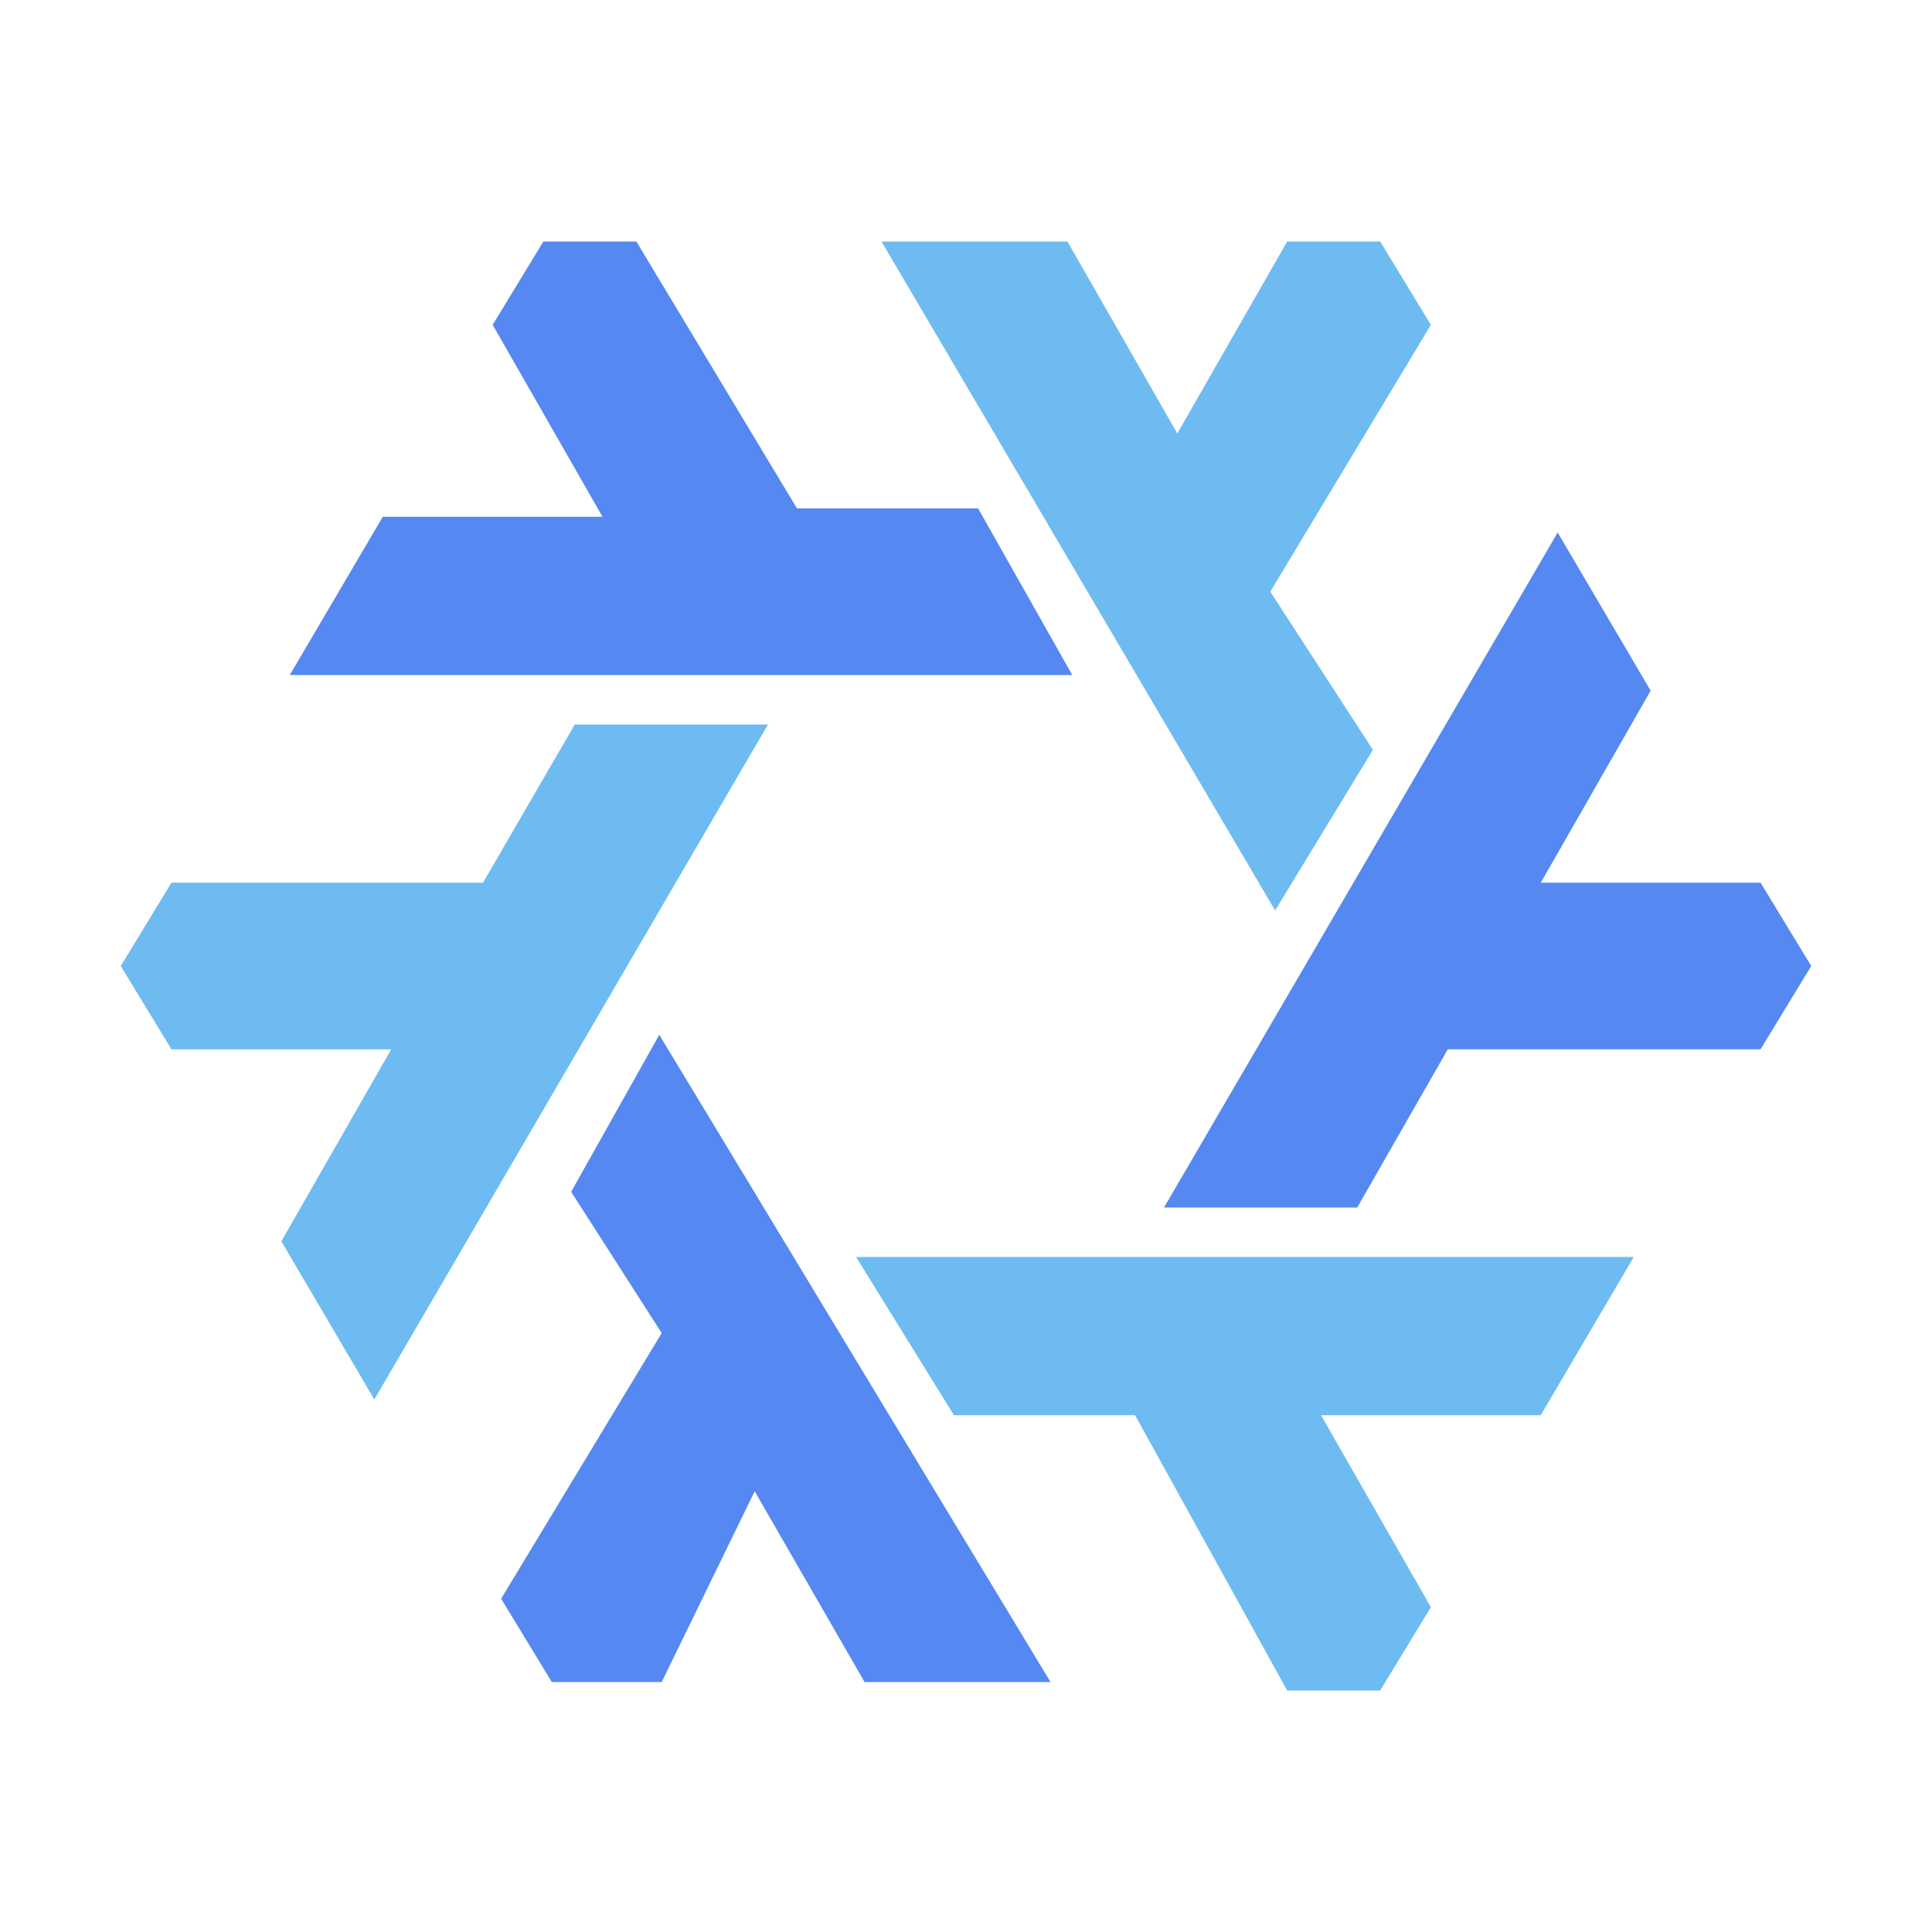
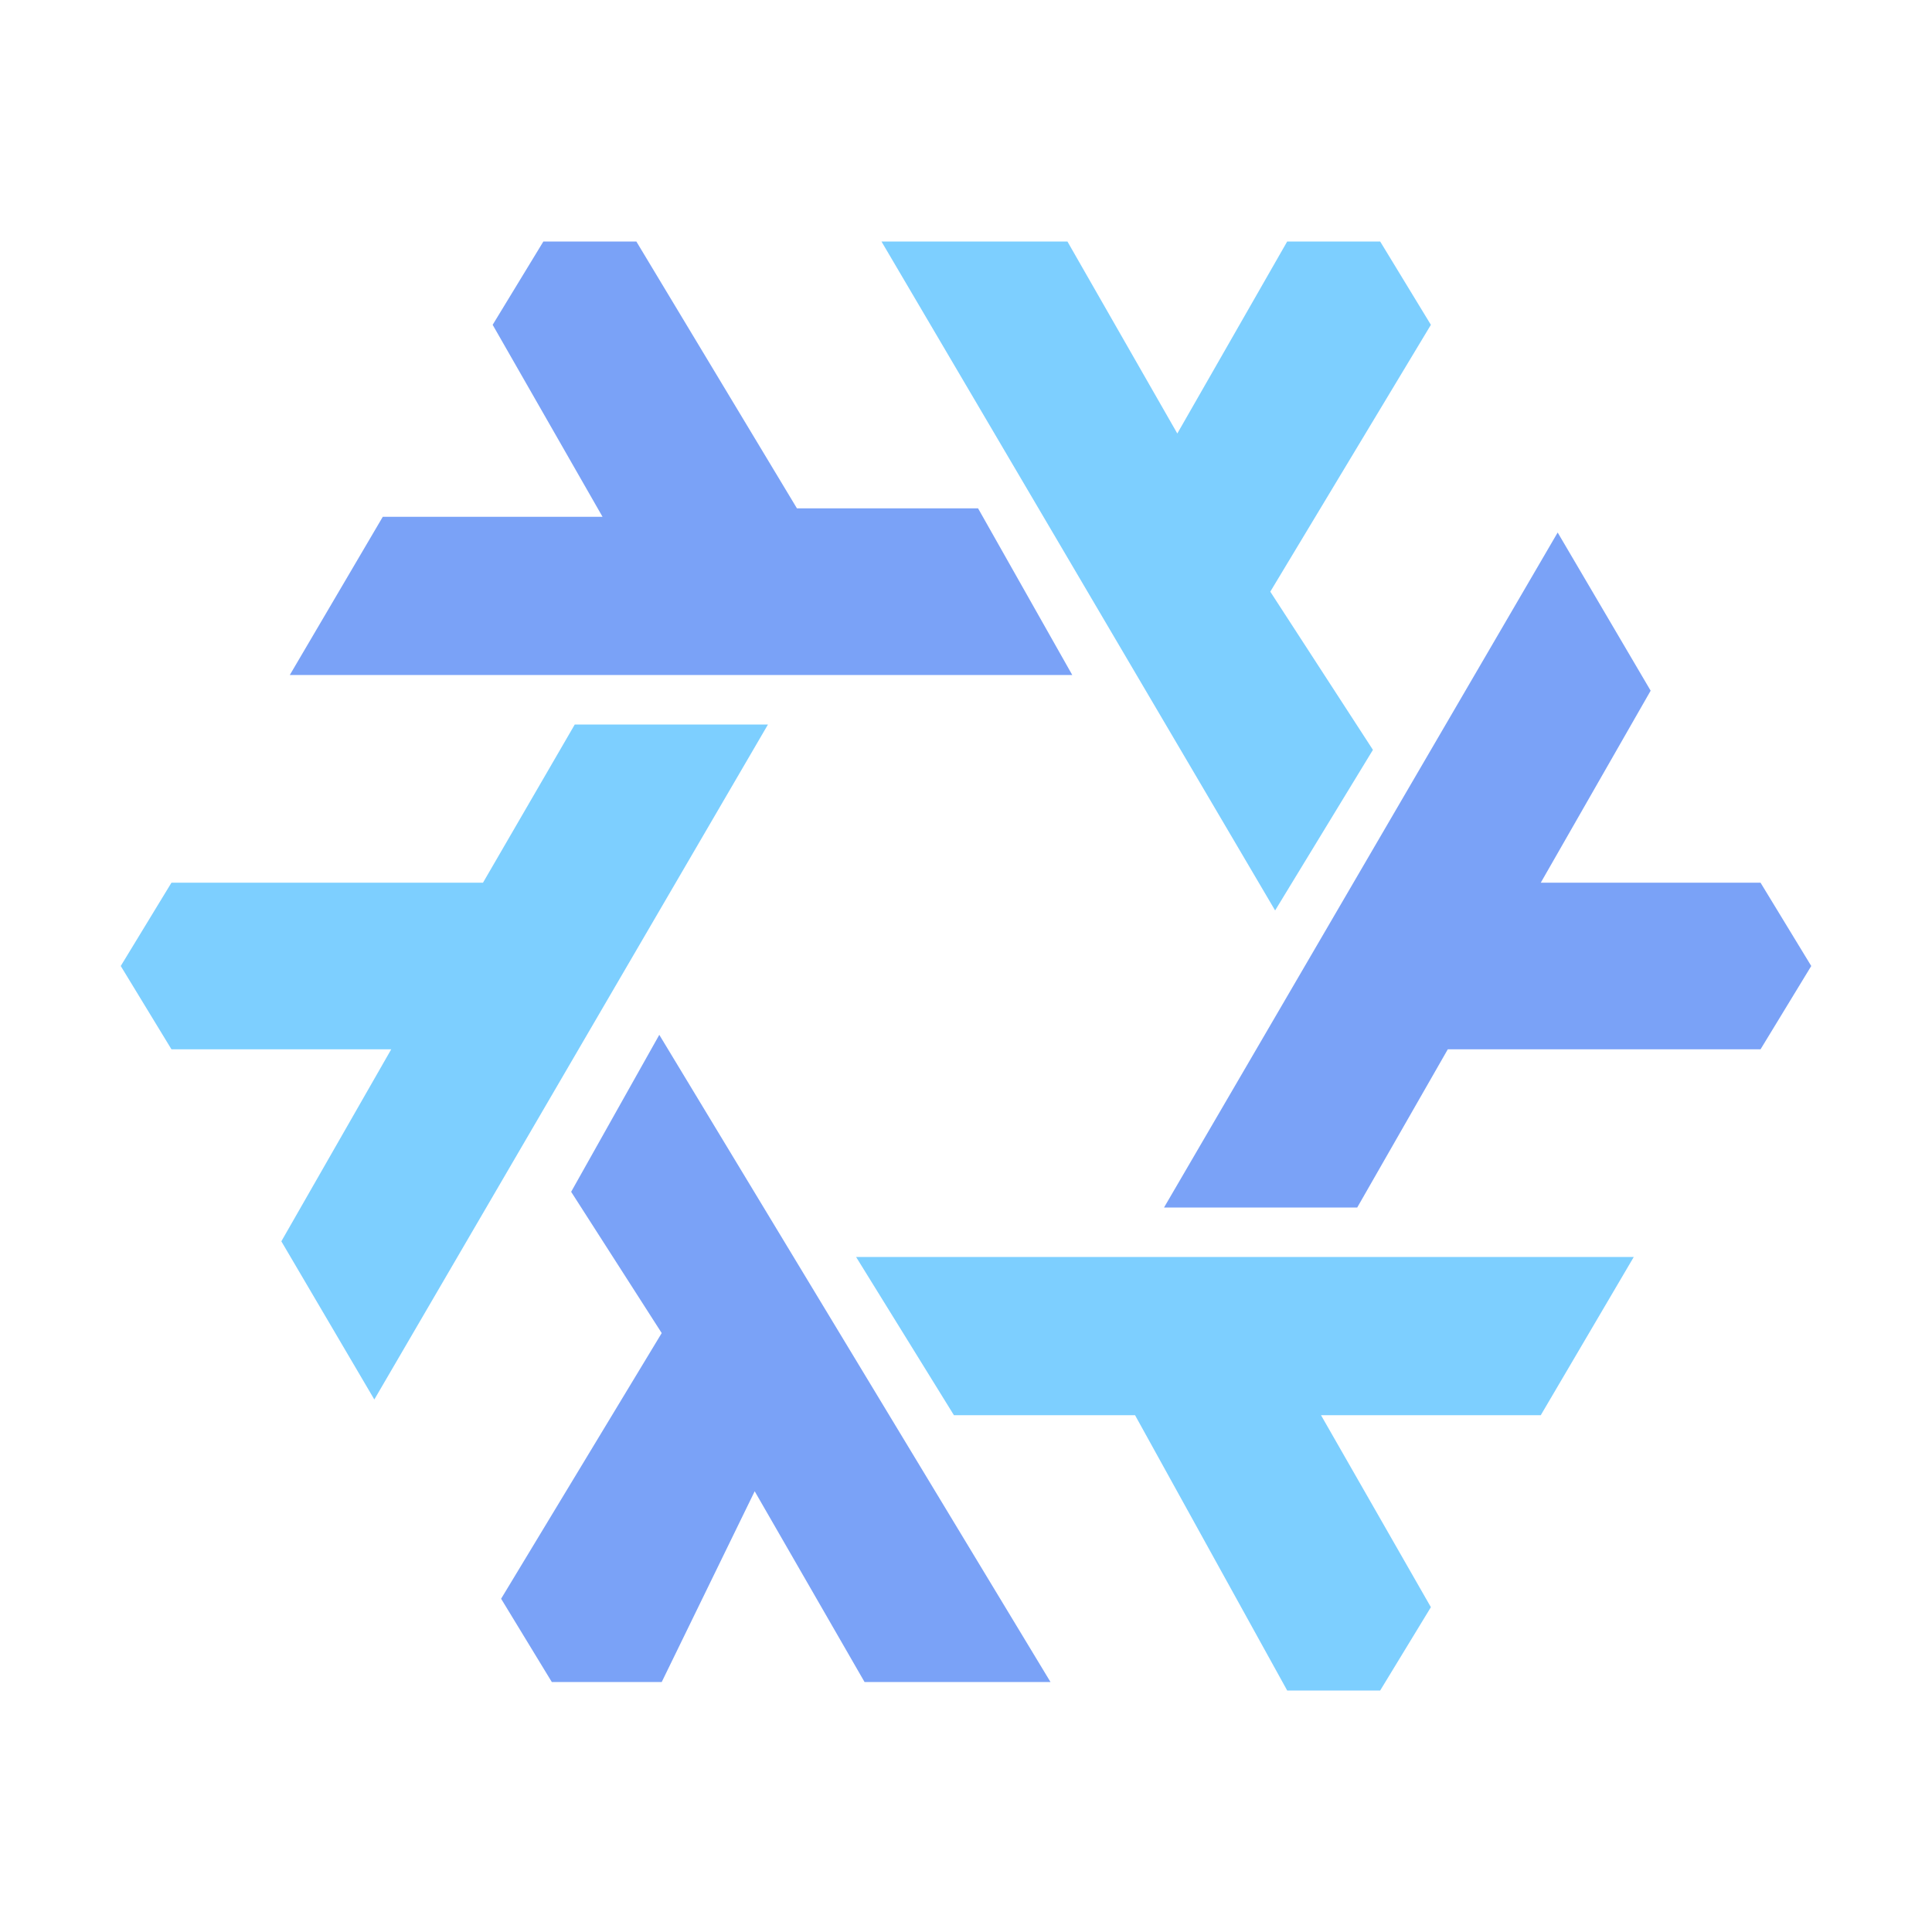
<svg xmlns="http://www.w3.org/2000/svg" fill="none" viewBox="0 0 16 16">
-   <path fill="#6EBBF2" d="M6.36 6 3.1 11.59l-.77-1.31.91-1.59H1.42L1 8l.42-.69H4L4.76 6h1.6Zm.73 4.41h6.44l-.77 1.31h-1.82l.91 1.59-.42.69h-.77L9.4 11.72H7.9l-.81-1.31Zm3.47-2.87L7.3 2h1.54l.91 1.59.91-1.59h.77l.42.69-1.33 2.21.85 1.31-.81 1.33Z" />
-   <path fill="#5588F1" d="M8.88 5.59H2.4l.77-1.31h1.82l-.91-1.59L4.5 2h.77L6.6 4.21h1.5l.78 1.38ZM9.64 10l3.26-5.59.77 1.31-.91 1.59h1.82L15 8l-.42.69h-2.59L11.24 10h-1.6ZM5.46 8.57l3.24 5.36H7.16l-.91-1.58-.77 1.58h-.91l-.42-.69 1.33-2.2-.75-1.17.73-1.3Z" />
+   <path fill="#7dcfff" d="M6.36 6 3.1 11.59l-.77-1.31.91-1.59H1.42L1 8l.42-.69H4L4.76 6h1.6Zm.73 4.41h6.44l-.77 1.31h-1.82l.91 1.59-.42.69h-.77L9.4 11.72H7.9l-.81-1.31Zm3.47-2.87L7.3 2h1.54l.91 1.59.91-1.59h.77l.42.69-1.33 2.21.85 1.31-.81 1.33Z" />
+   <path fill="#7aa2f7" d="M8.88 5.59H2.4l.77-1.31h1.82l-.91-1.59L4.5 2h.77L6.6 4.21h1.5l.78 1.38ZM9.64 10l3.26-5.59.77 1.31-.91 1.59h1.82L15 8l-.42.69h-2.59L11.24 10h-1.6ZM5.46 8.57l3.24 5.36H7.16l-.91-1.58-.77 1.58h-.91l-.42-.69 1.33-2.2-.75-1.17.73-1.3Z" />
</svg>
